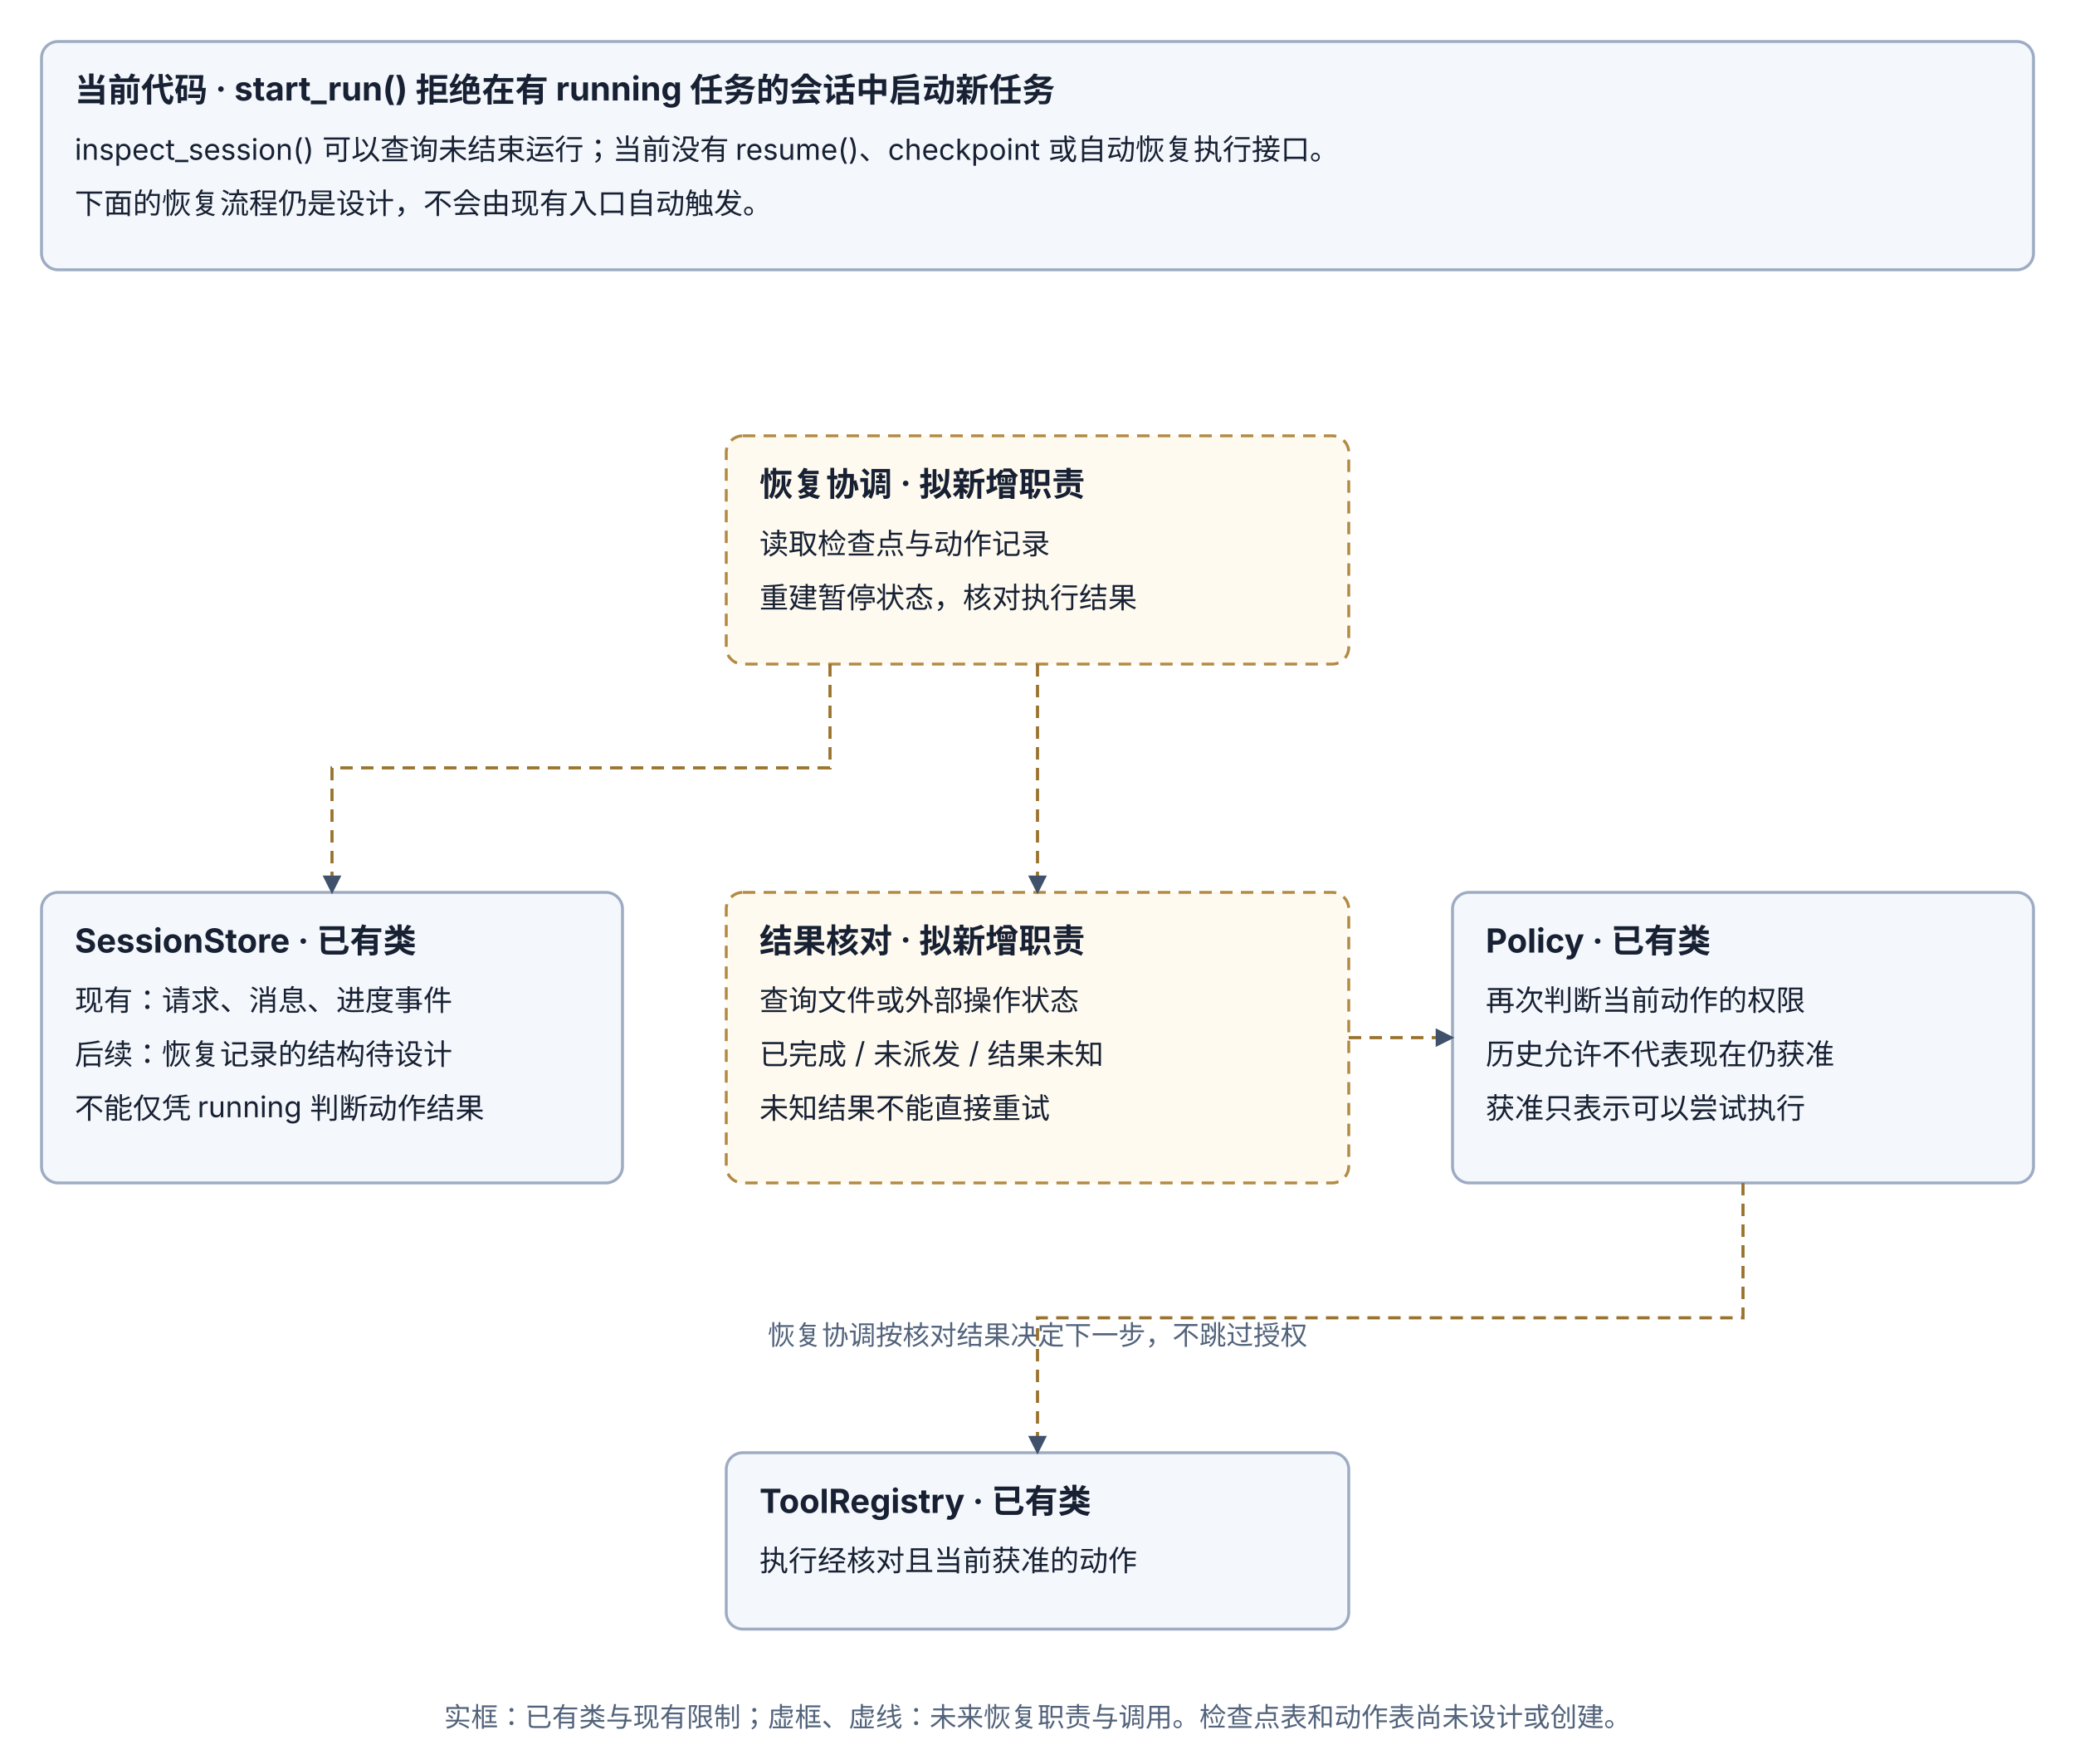
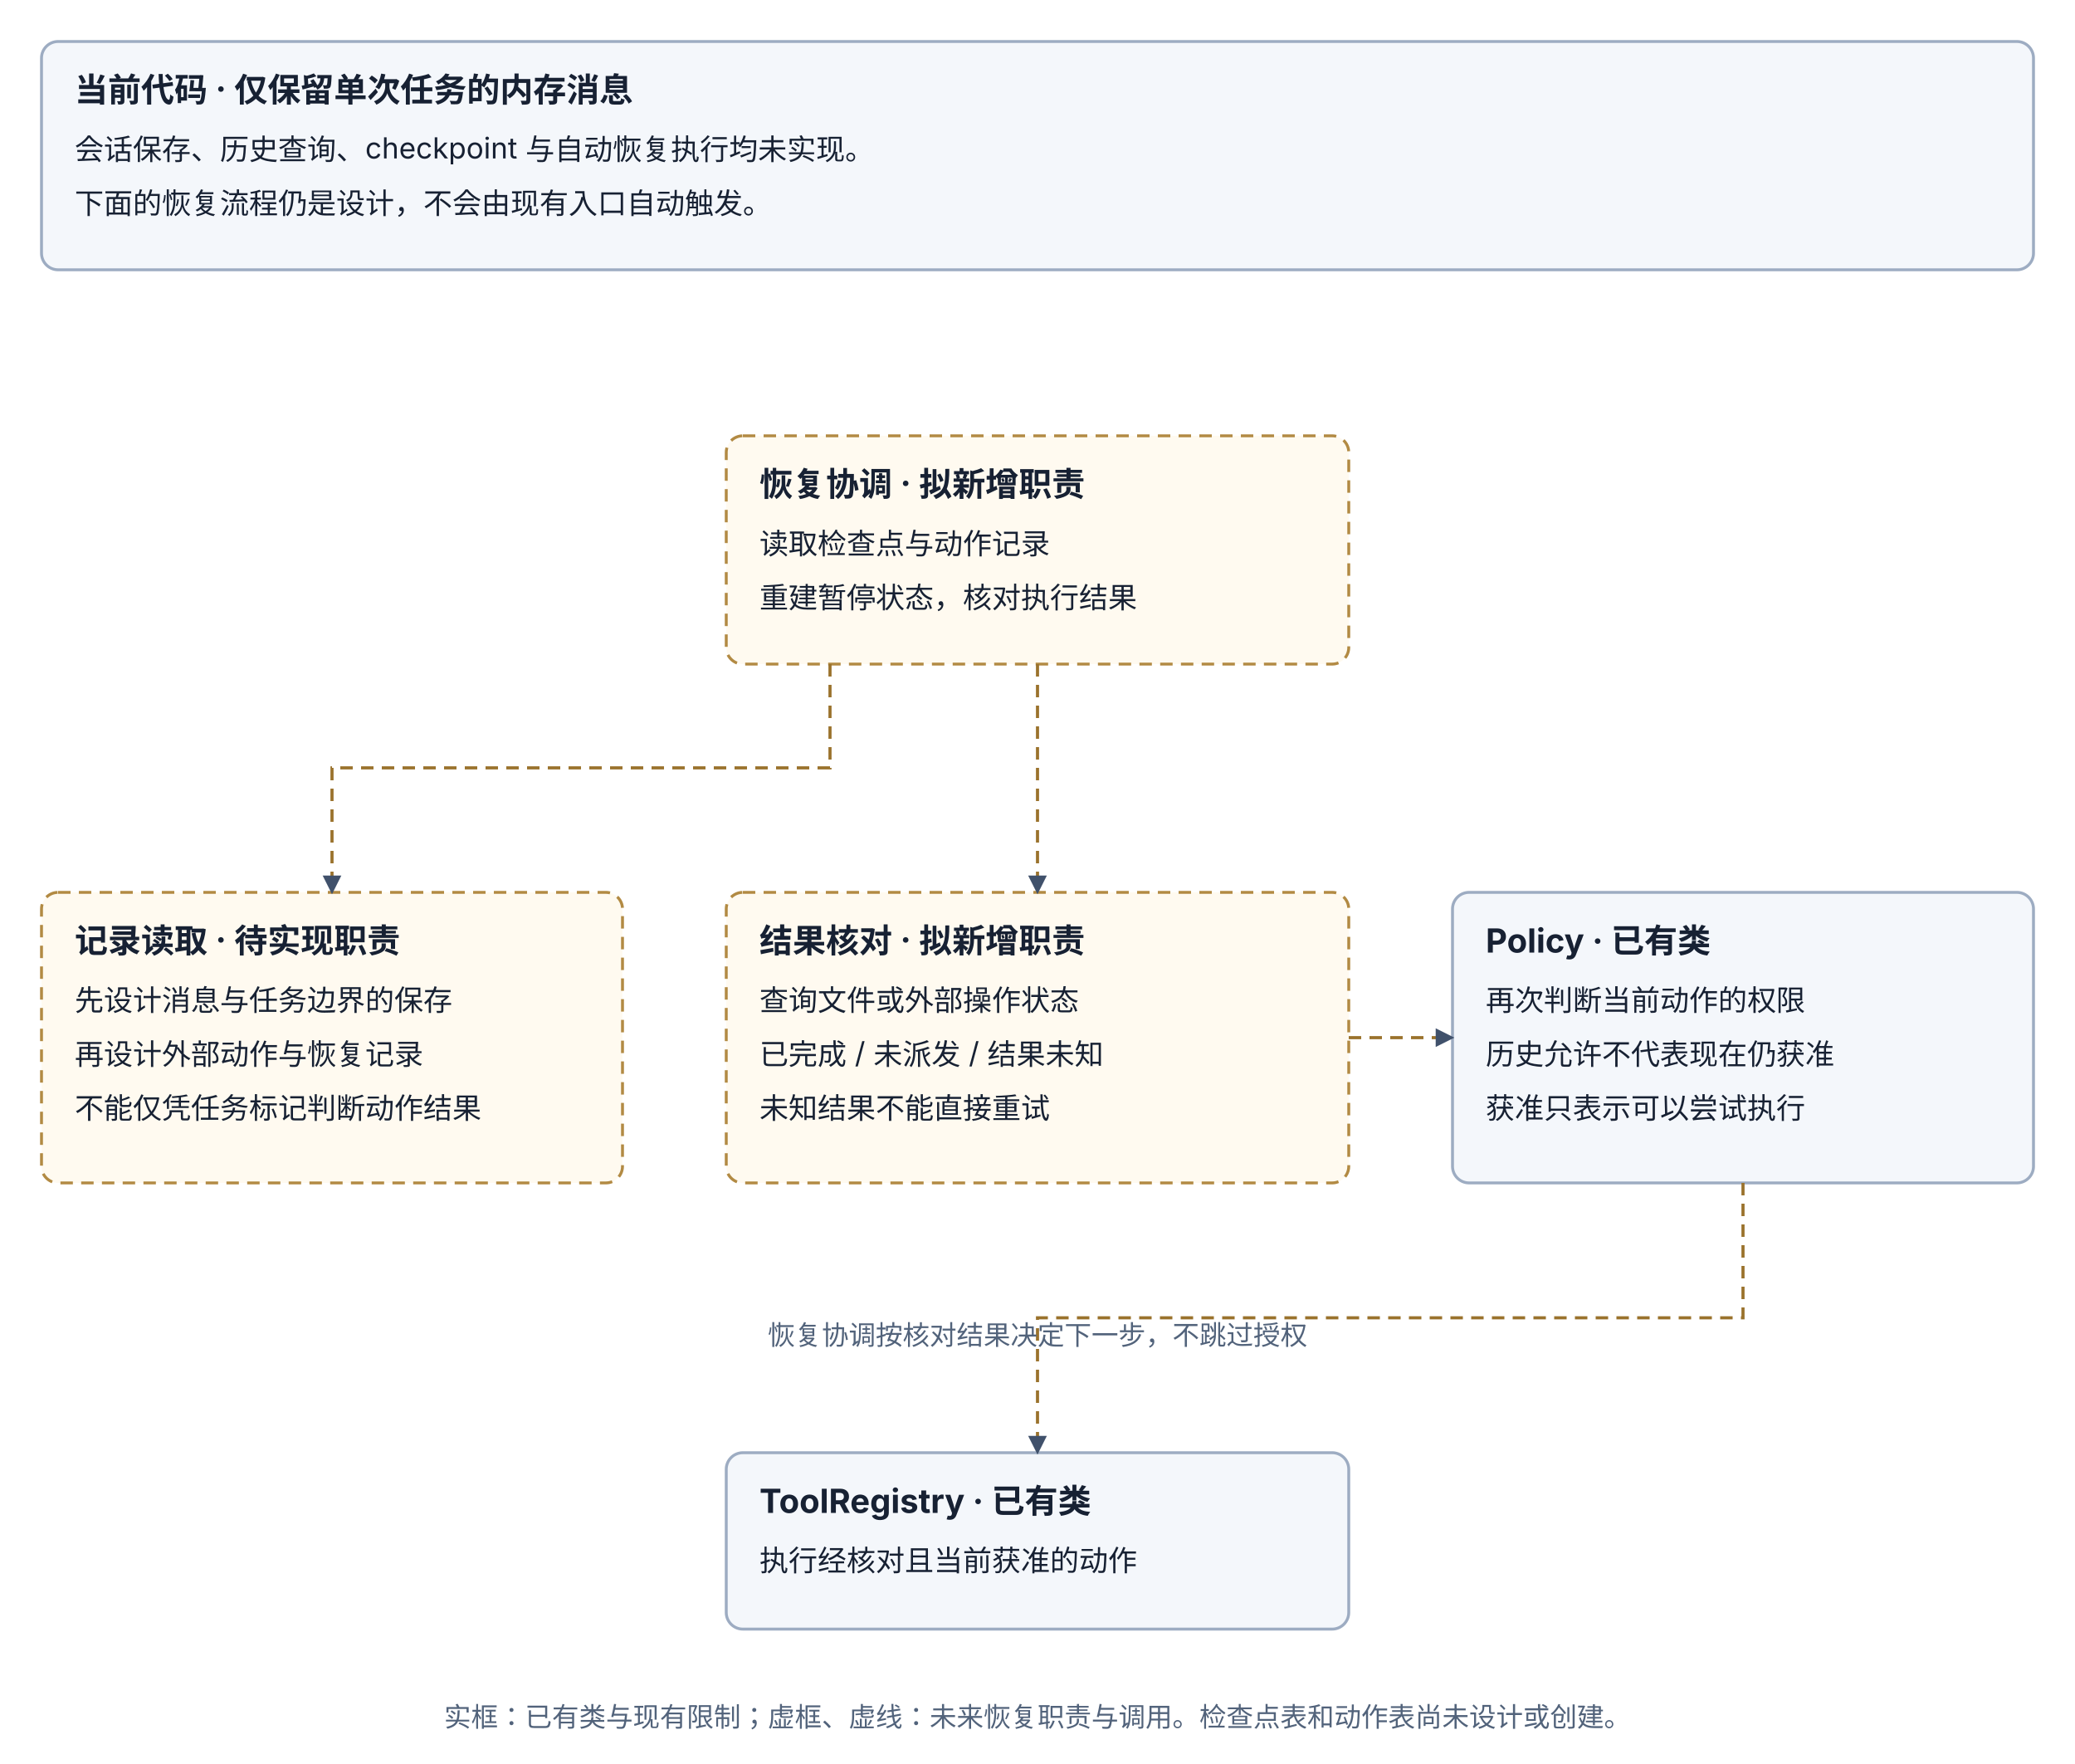
<svg xmlns="http://www.w3.org/2000/svg" viewBox="0 0 1000 850" role="img" aria-labelledby="title">
  <style>text{font-family:-apple-system,BlinkMacSystemFont,"Segoe UI","Microsoft YaHei",sans-serif;fill:#172133;font-size:14px}.box{fill:#f4f7fb;stroke:#9dacc2;stroke-width:1.4}.planned{fill:#fffaf0;stroke:#b28a43;stroke-dasharray:6 4}.head{font-size:16px;font-weight:650}.note{fill:#52637b;font-size:13px}.edge{fill:none;stroke:#40516b;stroke-width:1.5}.future{stroke:#9a722c;stroke-dasharray:6 4}</style>
  <defs>
    <marker id="arrow" viewBox="0 0 10 10" refX="9" refY="5" markerWidth="6" markerHeight="6" orient="auto">
      <path d="M0 0 L10 5 L0 10 Z" fill="#40516b" />
    </marker>
  </defs>
  <rect class="box" x="20" y="20" width="960" height="110" rx="8" />
-   <text x="36" y="49" class="head">当前代码 · start_run() 拒绝在有 running 任务的会话中启动新任务</text>
-   <text x="36" y="77" class="">inspect_session() 可以查询未结束运行；当前没有 resume()、checkpoint 或自动恢复执行接口。</text>
+   <text x="36" y="49" class="head">当前代码 · 仅保留单次任务的内存消息</text>
+   <text x="36" y="77" class="">会话保存、历史查询、checkpoint 与自动恢复执行均未实现。</text>
  <text x="36" y="103" class="">下面的恢复流程仍是设计，不会由现有入口自动触发。</text>
  <rect class="box planned" x="350" y="210" width="300" height="110" rx="8" />
  <text x="366" y="239" class="head">恢复协调 · 拟新增职责</text>
  <text x="366" y="267" class="">读取检查点与动作记录</text>
  <text x="366" y="293" class="">重建暂停状态，核对执行结果</text>
-   <rect class="box" x="20" y="430" width="280" height="140" rx="8" />
-   <text x="36" y="459" class="head">SessionStore · 已有类</text>
-   <text x="36" y="487" class="">现有：请求、消息、进度事件</text>
-   <text x="36" y="513" class="">后续：恢复记录的结构待设计</text>
-   <text x="36" y="539" class="">不能仅凭 running 判断动作结果</text>
+   <rect class="box planned" x="20" y="430" width="280" height="140" rx="8" />
+   <text x="36" y="459" class="head">记录读取 · 待实现职责</text>
+   <text x="36" y="487" class="">先设计消息与任务边界的保存</text>
+   <text x="36" y="513" class="">再设计外部动作与恢复记录</text>
+   <text x="36" y="539" class="">不能仅凭任务标记判断动作结果</text>
  <rect class="box planned" x="350" y="430" width="300" height="140" rx="8" />
  <text x="366" y="459" class="head">结果核对 · 拟新增职责</text>
  <text x="366" y="487" class="">查询文件或外部操作状态</text>
  <text x="366" y="513" class="">已完成 / 未派发 / 结果未知</text>
  <text x="366" y="539" class="">未知结果不能直接重试</text>
  <rect class="box" x="700" y="430" width="280" height="140" rx="8" />
  <text x="716" y="459" class="head">Policy · 已有类</text>
  <text x="716" y="487" class="">再次判断当前动作的权限</text>
  <text x="716" y="513" class="">历史允许不代表现在仍获准</text>
  <text x="716" y="539" class="">获准只表示可以尝试执行</text>
  <rect class="box" x="350" y="700" width="300" height="85" rx="8" />
  <text x="366" y="729" class="head">ToolRegistry · 已有类</text>
  <text x="366" y="757" class="">执行经核对且当前获准的动作</text>
  <path class="edge future" d="M400 320 V370 H160 V430" marker-end="url(#arrow)" />
  <path class="edge future" d="M500 320 V430" marker-end="url(#arrow)" />
  <path class="edge future" d="M650 500 H700" marker-end="url(#arrow)" />
  <path class="edge future" d="M840 570 V635 H500 V700" marker-end="url(#arrow)" />
  <text x="500" y="648" class="note" text-anchor="middle">恢复协调按核对结果决定下一步，不跳过授权</text>
  <text x="500" y="832" class="note" text-anchor="middle">实框：已有类与现有限制；虚框、虚线：未来恢复职责与调用。检查点表和动作表尚未设计或创建。</text>
</svg>
